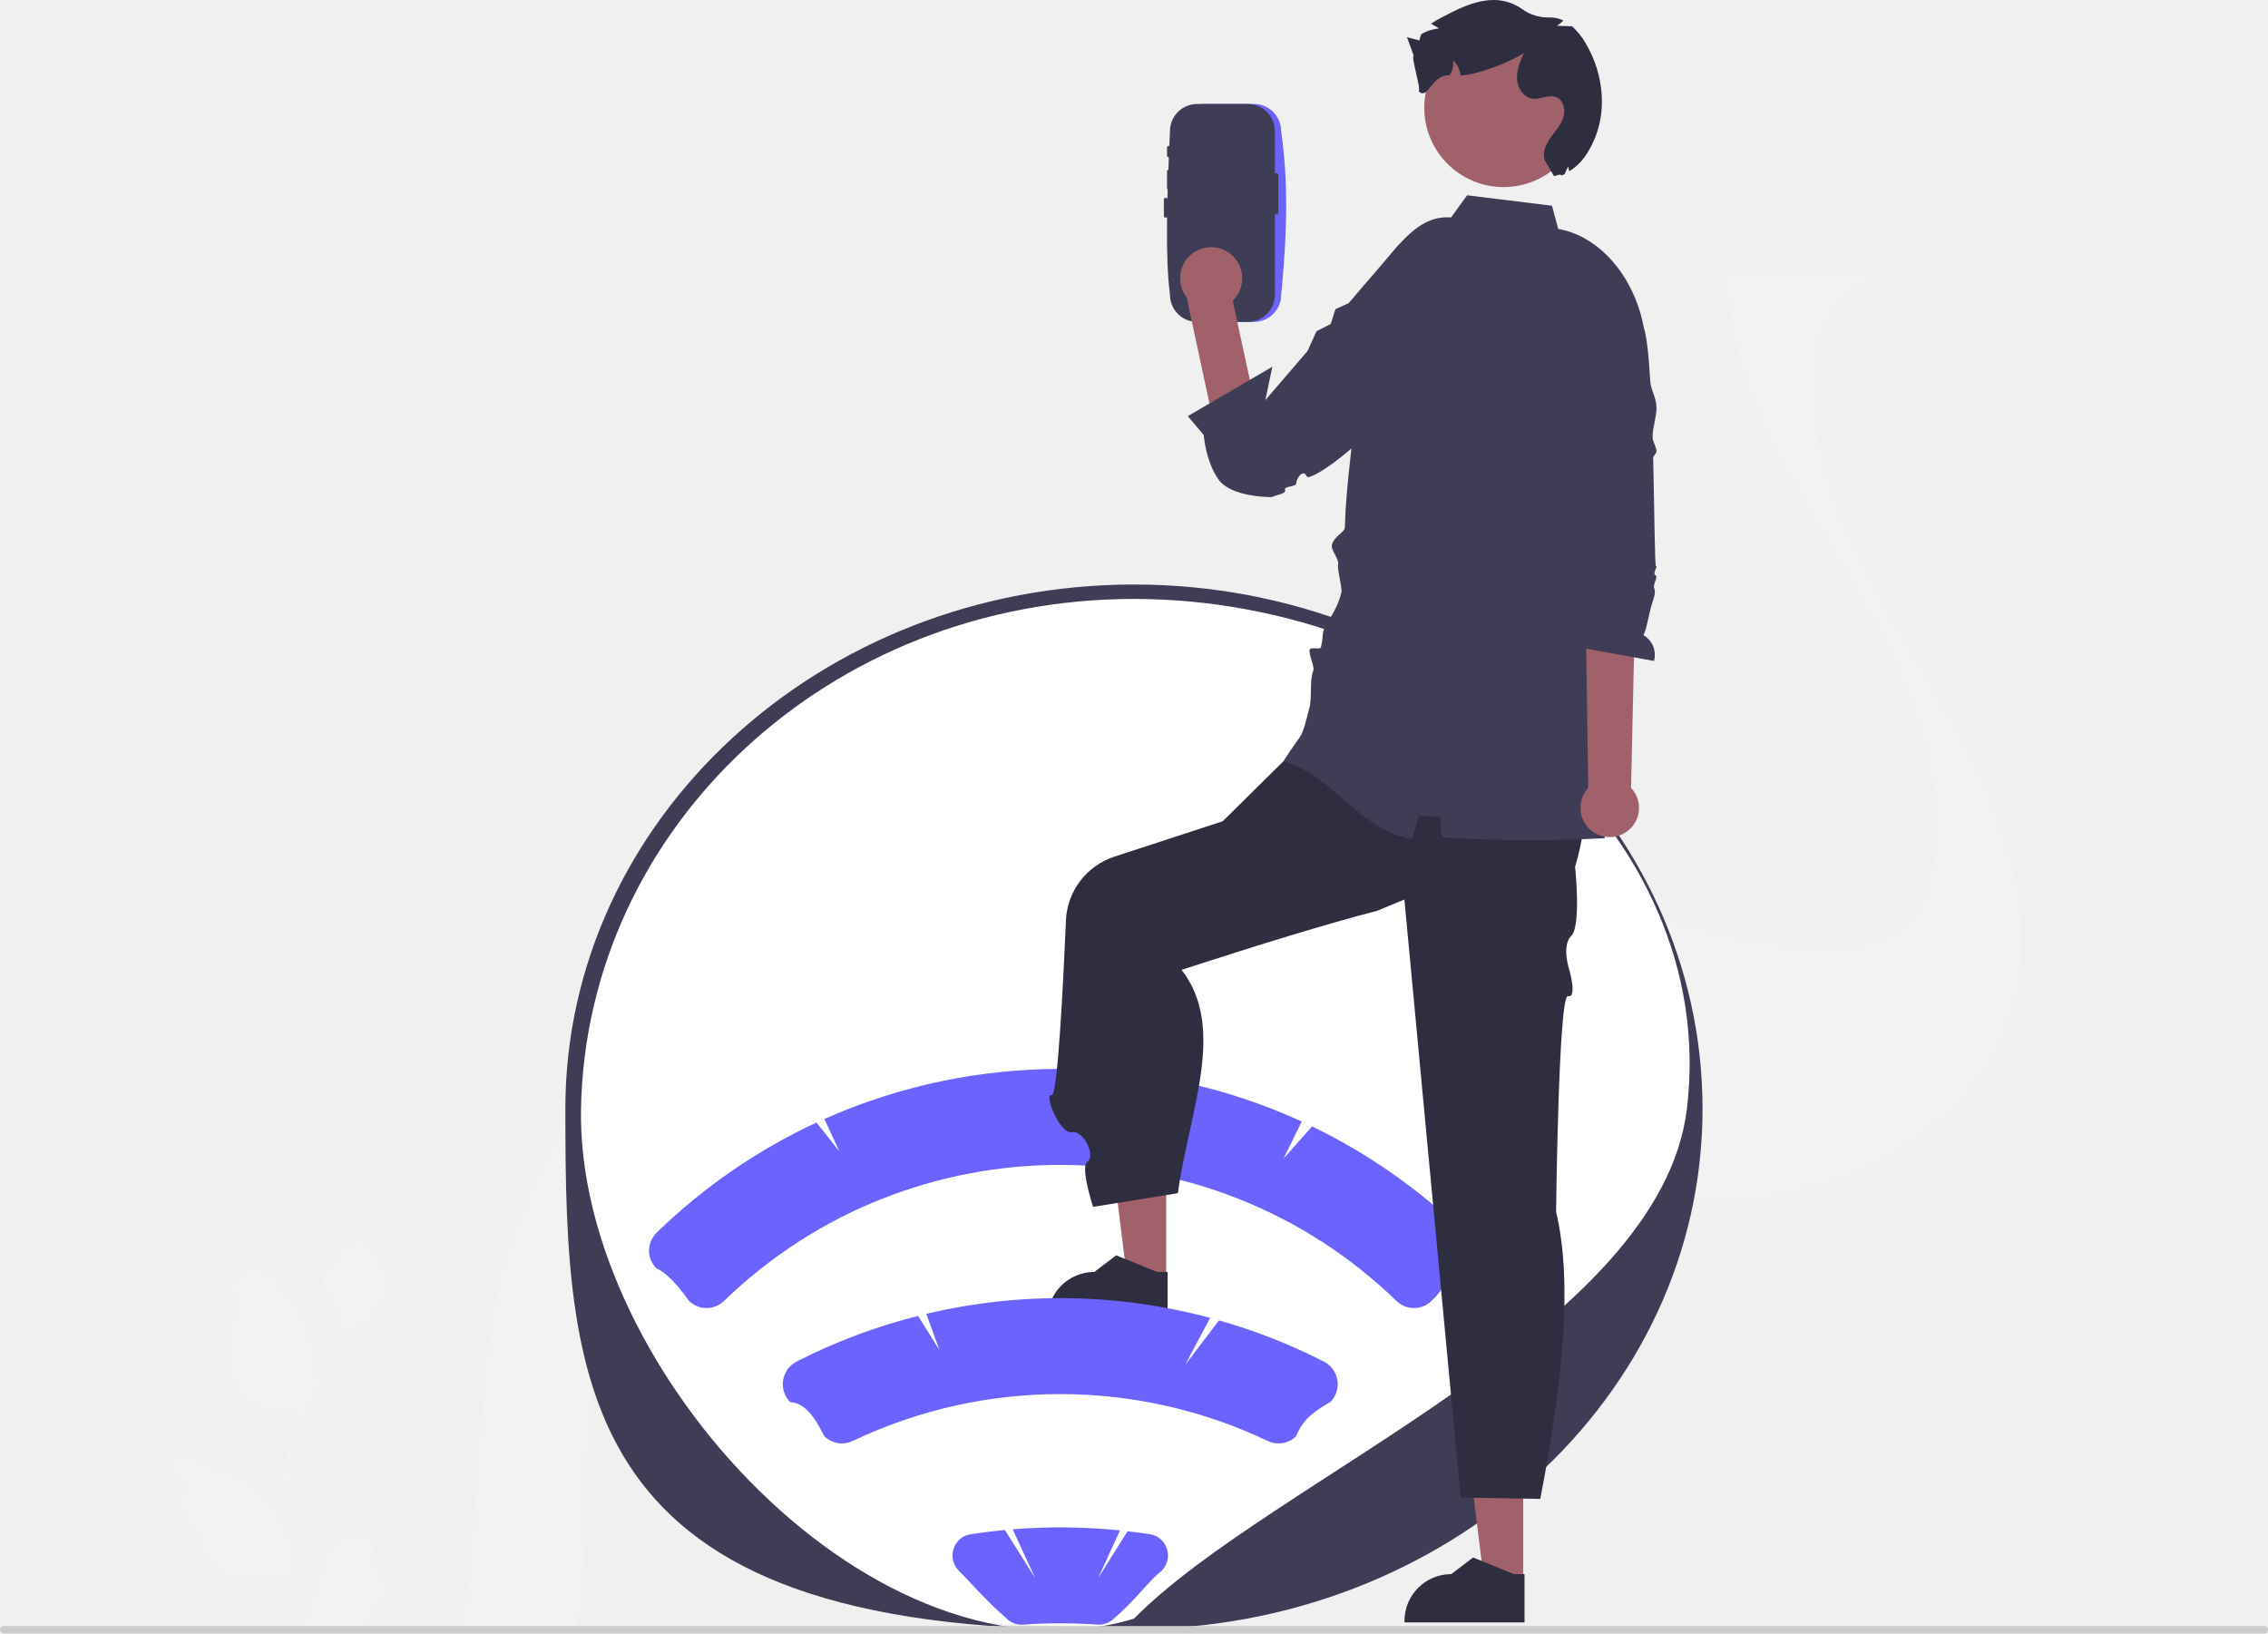
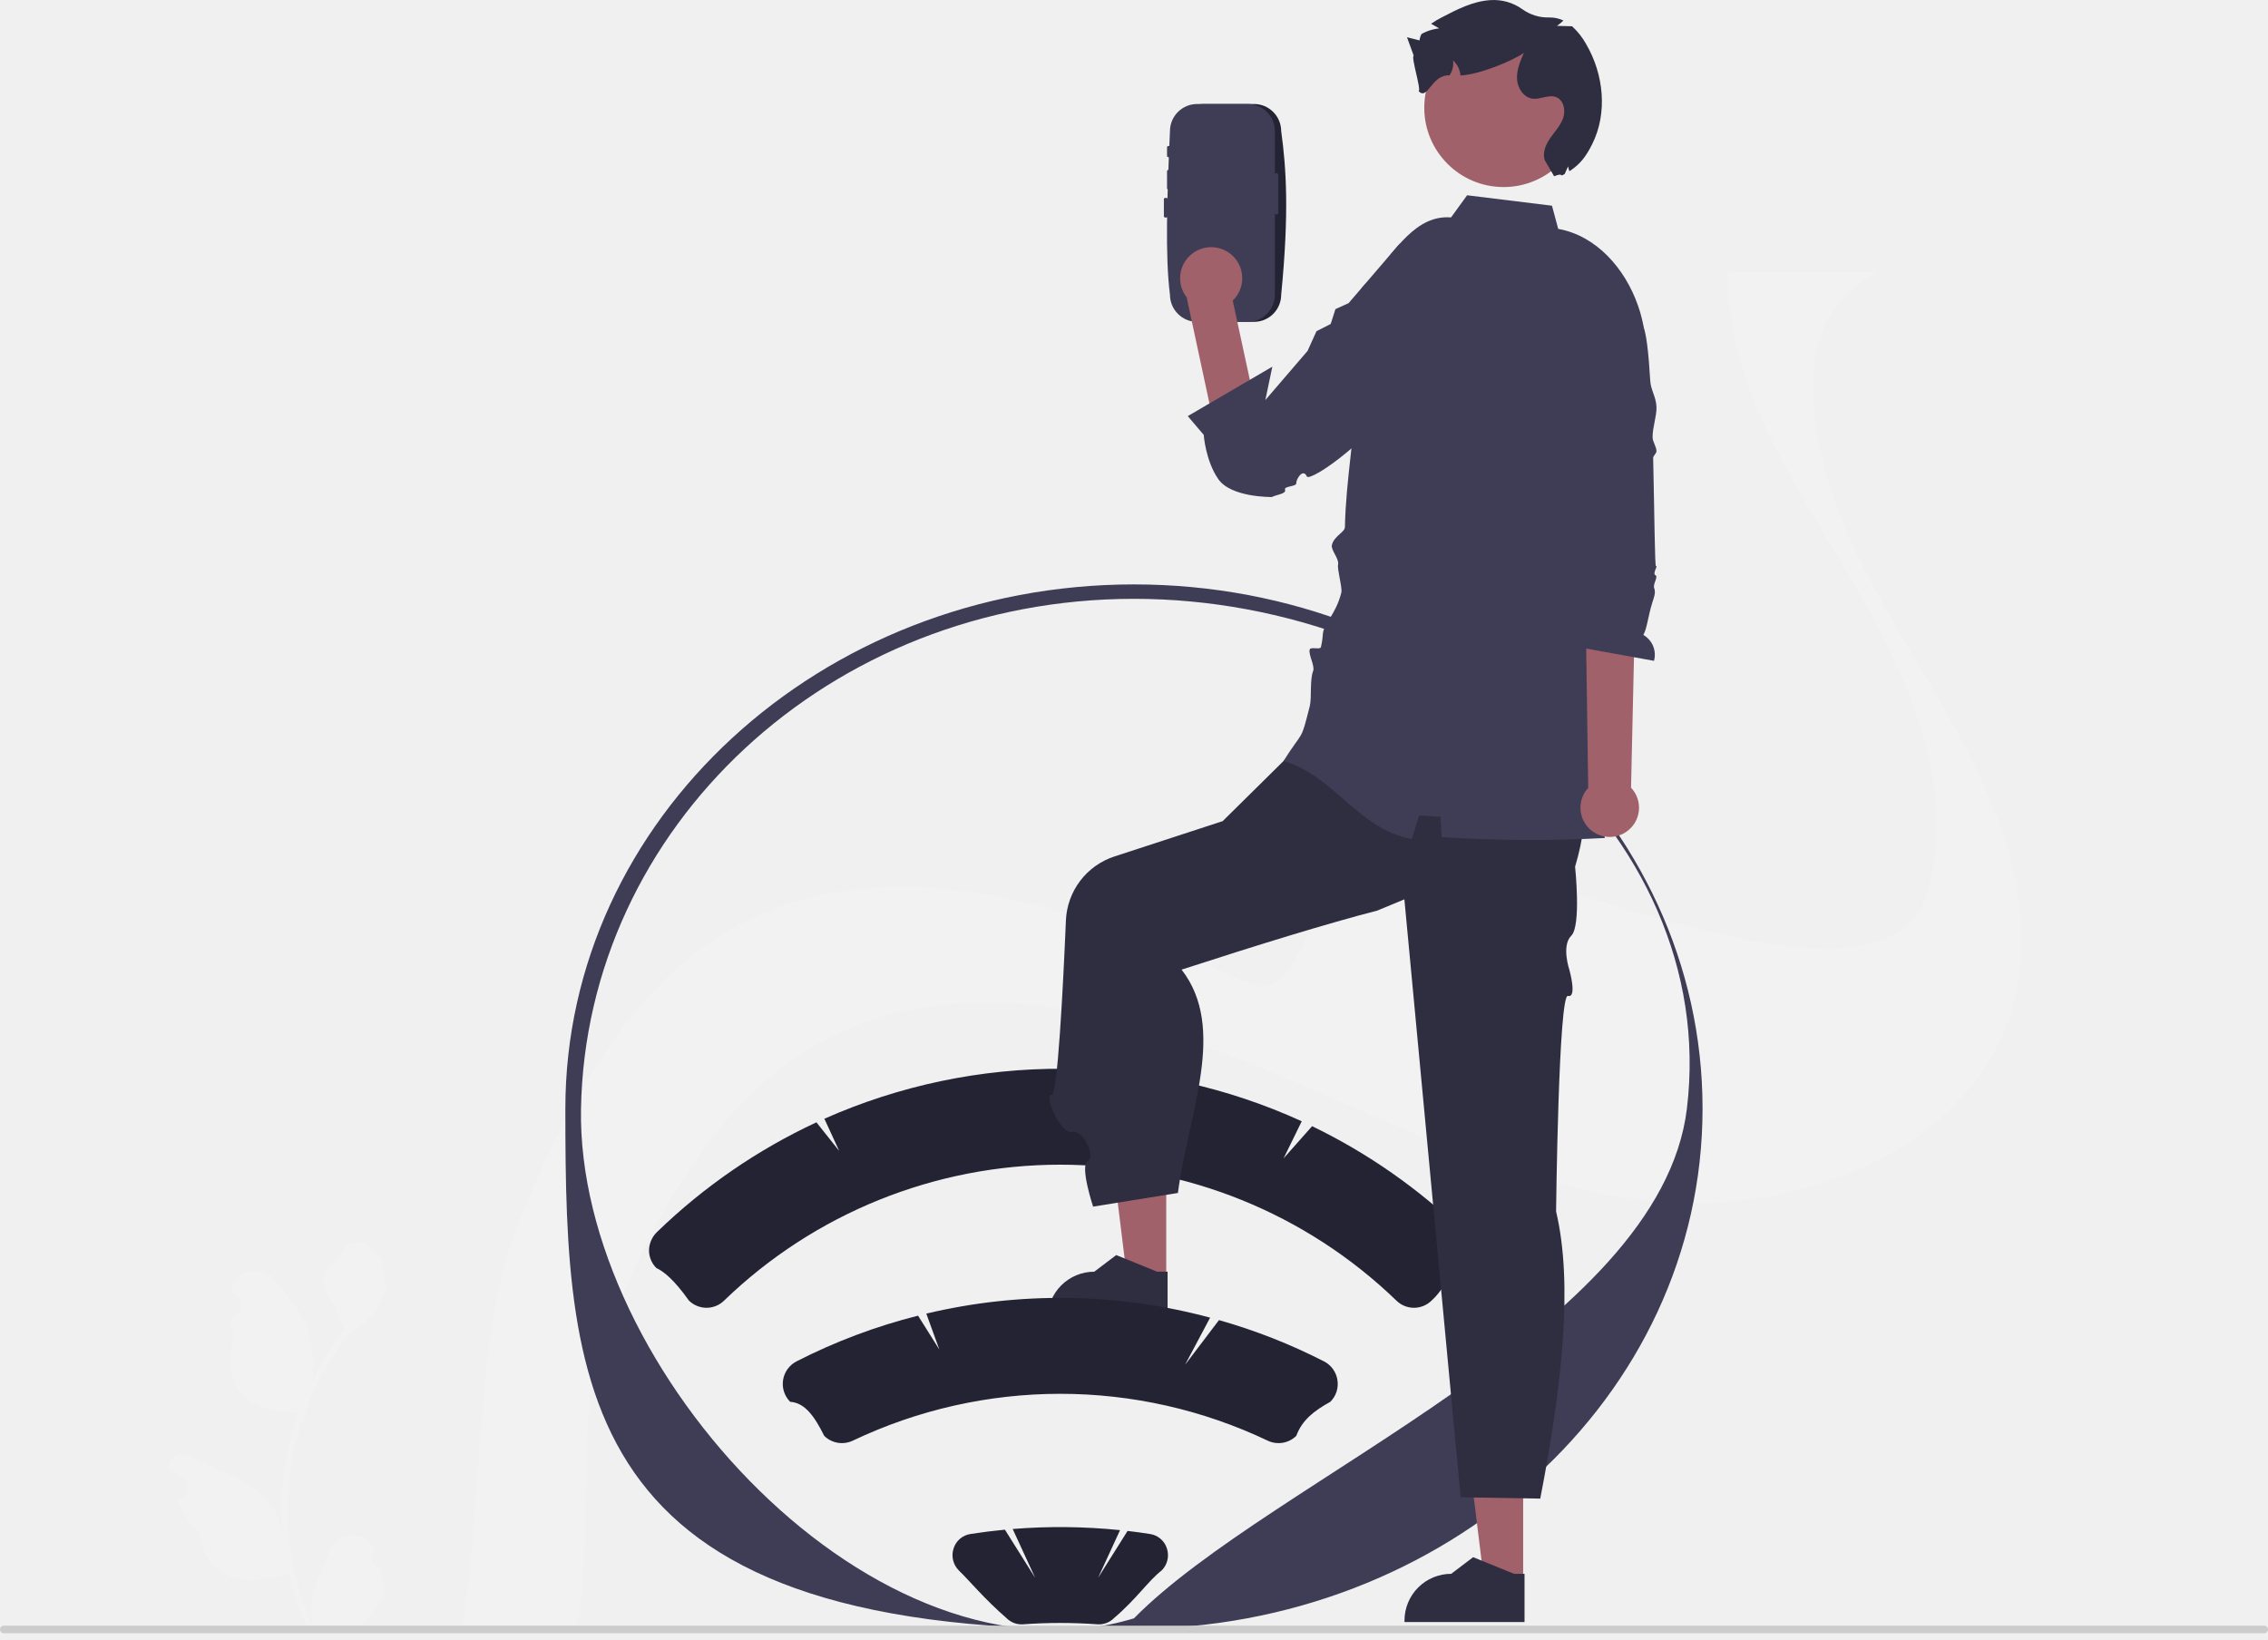
- <svg xmlns="http://www.w3.org/2000/svg" width="717.67" height="516.866" viewBox="0 0 717.67 516.866" role="img" artist="Katerina Limpitsouni" source="https://undraw.co/">
-   <path d="M120.429,496.143a2.807,2.807,0,0,1-2.035-4.866l.192-.765q-.038-.092-.076-.184A7.539,7.539,0,0,0,104.604,490.38c-2.275,5.478-5.17,10.966-5.883,16.758a22.304,22.304,0,0,0,.392,7.671A89.42,89.42,0,0,1,90.978,477.67a86.307,86.307,0,0,1,.535-9.628q.443-3.931,1.231-7.807A90.455,90.455,0,0,1,110.682,421.897a24.073,24.073,0,0,0,10.012-10.387,18.363,18.363,0,0,0,1.67-5.018c-.487.064-1.838-7.359-1.47-7.815-.679-1.031-1.895-1.543-2.637-2.549-3.689-5.002-8.773-4.129-11.426,2.669-5.669,2.861-5.724,7.606-2.245,12.169,2.213,2.903,2.517,6.832,4.459,9.94-.2.256-.408.503-.607.759a91.04,91.04,0,0,0-9.502,15.054,37.846,37.846,0,0,0-2.259-17.579c-2.163-5.217-6.216-9.611-9.786-14.122-4.288-5.418-13.08-3.053-13.836,3.814q-.011.1-.021.199.795.449,1.557.952a3.808,3.808,0,0,1-1.535,6.93l-.078.012a37.89,37.89,0,0,0,.999,5.665C69.395,440.303,79.282,446.753,93.399,447.043c.312.16.615.32.927.471A92.925,92.925,0,0,0,89.324,471.054a88.135,88.135,0,0,0,.064,14.231l-.024-.168a23.289,23.289,0,0,0-7.95-13.448c-6.118-5.026-14.762-6.877-21.363-10.916a4.371,4.371,0,0,0-6.694,4.252q.013.088.027.176a25.576,25.576,0,0,1,2.868,1.382q.795.449,1.557.952a3.808,3.808,0,0,1-1.535,6.93l-.078.012c-.056.008-.104.016-.16.024A37.923,37.923,0,0,0,63.012,485.404c2.863,15.46,15.162,16.927,28.318,12.425h.008a92.897,92.897,0,0,0,6.24,18.218h22.293c.08-.248.152-.503.224-.751a25.328,25.328,0,0,1-6.169-.367c1.654-2.03,3.308-4.075,4.962-6.105a1.381,1.381,0,0,0,.104-.12c.839-1.039,1.686-2.069,2.525-3.108l0-.001a37.101,37.101,0,0,0-1.087-9.451l-.001-0Z" fill="#f2f2f2" />
-   <path d="M146.07,515.547h35.974c6.153-20.716.033-69.675,8.143-89.686,15.559-38.369,35.435-78.853,72.534-97.587,15.84-8,33.111-11.124,50.75-10.954,24.366.231,49.416,6.772,72.351,15.44,9.382,3.538,18.678,7.428,27.937,11.404,34.885,14.99,69.391,31.317,106.906,35.731,47.471,5.58,103.285-15.659,116.25-61.407,9.896-35.025-7.926-71.388-26.616-102.669-18.69-31.281-39.582-64.75-36.169-100.967.012-.122.024-.255.049-.377,1.284-13.008,9.051-22.357,19.901-28.351H546.84c-.624,33.785,18.923,63.607,36.512,93.052,18.69,31.269,36.512,67.644,26.616,102.669-12.966,45.736-120.327-7.876-167.799-13.469-13.406-1.568,7.889,4.012-4.893,0-20.048-6.285-22.27,51.363-41.78,42.902-12.146-5.276-24.304-10.516-36.622-15.172-5.101-1.933-10.311-3.744-15.583-5.422a.035.035,0,0,1-.024-.012c-35.399-11.209-74.112-15.574-106.82.632-.22.109-.453.219-.673.328-37.099,18.722-56.975,59.207-72.534,97.575-12.856,31.719-10.833,92.884-17.169,126.341Z" fill="#f2f2f2" />
-   <path d="M359.313,514.486C183.748,518.205,179.898,441.301,179.898,349.829S259.957,186.8,359.166,186.8s178,71.53,178,163S458.521,514.486,359.313,514.486Z" fill="#fff" />
-   <path d="M358.313,515.486C182.748,519.205,178.898,442.301,178.898,350.829s80.713-165.887,179.921-165.887,179.921,74.417,179.921,165.887S457.521,515.486,358.313,515.486Zm.507-325.98c-96.48,0-173.346,72.382-174.971,161.323-1.511,82.726,93.806,185.957,174.971,161.325,43.526-44.198,166.587-91.802,174.971-161.325,10.661-88.409-78.491-161.323-174.971-161.323Z" fill="#3f3d56" />
-   <path d="M0,515.676a1.186,1.186,0,0,0,1.19,1.19H716.48a1.19,1.19,0,0,0,0-2.38H1.19A1.187,1.187,0,0,0,0,515.676Z" fill="#ccc" />
-   <polygon points="481.974 500.445 469.622 500.445 463.746 452.8 481.977 452.801 481.974 500.445" fill="#a0616a" />
-   <path d="M482.409,513.331l-37.984-.001v-.48A14.785,14.785,0,0,1,459.209,498.065h.001l6.938-5.264,12.945,5.265,3.316 0-.001,15.265Z" fill="#2f2e41" />
-   <path d="M463.206,390.005a183.962,183.962,0,0,0-48.013-33.61l-9.026,10.19,5.749-11.739a183.957,183.957,0,0,0-151.055-.798l4.69,10.187-7.201-9.053a183.828,183.828,0,0,0-50.336,34.606,8.341,8.341,0,0,0-2.625,5.397,7.844,7.844,0,0,0,2.297,6.092c2.27,1.074,5.504,3.54,10.31,10.309a7.94,7.94,0,0,0,11.081.068,153.011,153.011,0,0,1,212.844,0,7.94,7.94,0,0,0,11.081-.068c4.836-4.349,5.966-10.498,10.12-10.12a8.241,8.241,0,0,0,2.492-5.351A7.882,7.882,0,0,0,463.206,390.005Z" fill="#6c63ff" />
-   <polygon points="369.031 404.832 356.679 404.831 350.803 357.187 369.033 357.188 369.031 404.832" fill="#a0616a" />
-   <path d="M369.466,417.718l-37.984-.001v-.48a14.785,14.785,0,0,1,14.785-14.784h.001l6.938-5.264,12.945,5.265,3.316 0-.001,15.265Z" fill="#2f2e41" />
-   <path d="M496.097,229.417l-87.66,9.159L386.898,259.858l-34.262,11.187a22.278,22.278,0,0,0-15.344,20.231c-.892,20.896-2.654,55.589-4.514,55.225-2.66-.52,2.657,12.481,6.382,11.726s7.598,7.722,5.023,9.229,1.715,14.401,1.715,14.401l26.832-4.323c3.359-25.334,15.626-52.037,1.168-70.677,24.485-7.945,46.055-14.59,61.915-18.685L444.391,284.614h0l17.81,189.232,25.186.414c6.95-35.751,10.441-67.927,5.009-90.881,0,0,.78-68.956,3.759-68.202s.454-8.229.454-8.229-2.609-7.651.597-10.825,1.204-21.841,1.204-21.841c5.296-17.666,3.702-32.253-2.311-44.864Z" fill="#2f2e41" />
-   <path d="M506.461,190.804q1.302-5.84,2.604-11.682h0q3.658-16.356,7.304-32.698c3.191-14.274,6.396-29.046,3.651-43.41a43.135,43.135,0,0,0-1.724-6.358c-4.111-11.759-13.189-22.062-25.229-24.232l-1.967-7.329L464.238,61.788l-5.084,7.012c-10.943-.875-17.439,10.021-24.988,19.001l-3,3c-2.187,2.734-2.635,13.007-4,16-6.07,13.31,2.295.375,2,15-.305,15.155-3.285,29.861-3.591,45.016-.033,1.626-3.532,2.866-4.134,5.717-.325,1.539,2.386,4.393,1.975,6.113-.351,1.468,1.401,7.369,1.025,8.887-1.744,7.04-5.693,9.812-5.866,13.283a22.347,22.347,0,0,1-.595,3.962c-.216.923-3.244-.183-3.539.754-.496,1.574,1.684,5.2,1.087,6.776-1.156,3.05-.379,8.437-1.087,11.224-2.973,11.701-1.831,7.058-8.276,17.268,16.494,4.986,23.618,21.686,40.585,24.691q1.147-3.708,2.287-7.435c2.249.145,4.512.279,6.774.403h0c.127,2.157.255,4.315.383,6.46a438.512,438.512,0,0,0,51.657.281,41.031,41.031,0,0,1-1.379-5.286c-.944-4.979,1.086-10.38,1.303-15.309.153-3.651-1.583-6.754-1.532-10.687.013-.728,4.099-1.34,4.086-2.081-.064-6.537-3.779-15.283-2.554-21.705,1.276-6.601-2.771-12.767-1.315-19.328v-.002l0,0Z" fill="#3f3d56" />
-   <path d="M380.805,32.905a8.601,8.601,0,0,0-8.591,8.591V93.26a8.601,8.601,0,0,0,8.591,8.591h16.014a8.601,8.601,0,0,0,8.591-8.591c2.552-26.01,1.614-40.047,0-51.764a8.601,8.601,0,0,0-8.591-8.591H380.805Z" fill="#6c63ff" />
-   <path d="M378.805,32.905a8.601,8.601,0,0,0-8.591,8.591c-.92,20.348-1.56,39.753,0,51.764a8.601,8.601,0,0,0,8.591,8.591h16.014a8.601,8.601,0,0,0,8.591-8.591V41.496a8.601,8.601,0,0,0-8.591-8.591Z" fill="#3f3d56" />
-   <path d="M420.032,108.242s15.147-.614,7.437,5.926c-5.017,4.256-16.314,33.883-28.051,37.468a10.432,10.432,0,0,1-13.243-7.796L375.536,94.25l13.897-2.114,8.47,39.248L420.032,108.242Z" fill="#a0616a" />
-   <circle cx="383.254" cy="88.043" r="9.829" fill="#a0616a" />
-   <path d="M440.578,81.144h0c9.004,6.762,11.656,28.936,5.998,38.672-10.816,18.611-32.139,32.939-33.049,30.949-1.245-2.725-3.415.934-3.342,2.132s-4.034.841-3.556,2.108-2.763,1.543-4.171,2.278c0,0-12.885.218-16.951-5.662s-4.61-14.006-4.61-14.006l-5.047-5.938,26.757-15.641L400.402,126.594l13.348-15.542,2.825-6.236,4.507-2.301,1.493-4.699,4.155-1.879,16.435-19.137-2.588,4.344Z" fill="#3f3d56" />
-   <path d="M514.511,263.303a9.203,9.203,0,0,0,1.605-14.02l1.891-84.085-16.614,2.585,1.172,81.557a9.253,9.253,0,0,0,11.947,13.963Z" fill="#a0616a" />
-   <path d="M515.235,93.525s-1.102.833,4.55,9.445c1.121,1.708,1.88,8.594,2.412,17.58.173,2.928,1.84,4.984,1.969,8.251.11,2.773-1.312,6.723-1.228,9.598.045,1.534,1.189,2.868,1.228,4.402.016.64-1.07,1.483-1.054,2.12q.025,1.031.048,2.056c.388,17.079.472,32.504.857,32.244.822-.556-1.22,2.316-.199,2.795s-.872,2.858-.384,4.091c.595,1.502-.144,3.159-.612,4.667-1.349,4.354-1.639,8.093-2.812,10.161a7.23,7.23,0,0,1,3.37,8.198l-23.417-4.234c-2.855-4.574-2.442-9.374-.497-10.21l-.579-14.883-6.669-76.999L511.764,94.08l3.471-.555Z" fill="#3f3d56" />
-   <path d="M369.898,46.181c-.336,0-.61.16-.61.357v2.857c0,.197.273.357.61.357s.61-.16.61-.357V46.538C370.508,46.342,370.234,46.181,369.898,46.181Z" fill="#3f3d56" />
-   <path d="M369.898,53.752c-.336,0-.61.16-.61.357v5.535c0,.197.273.357.61.357s.61-.16.61-.357V54.109C370.508,53.912,370.234,53.752,369.898,53.752Z" fill="#3f3d56" />
-   <path d="M403.898,54.752a.691.691,0,0,0-.61.749V67.109a.623.623,0,1,0,1.219,0V55.501A.691.691,0,0,0,403.898,54.752Z" fill="#3f3d56" />
-   <path d="M368.898,62.609c-.336,0-.61.16-.61.357v5.535c0,.197.273.357.61.357s.61-.16.61-.357V62.966C369.508,62.769,369.234,62.609,368.898,62.609Z" fill="#3f3d56" />
-   <circle cx="475.789" cy="34.087" r="25.104" fill="#a0616a" />
-   <path d="M503.819,45.622c-1.96,3.922-3.826,6.375-7.214,8.568a11.974,11.974,0,0,1-.416-1.529c-.361.806-.713,1.611-1.082,2.419-2.144,1.197.17-.65-3.339.689l-2.952-5.066c-.808-2.405.337-5.023,1.794-7.104,1.458-2.072,3.274-3.972,4.064-6.382.791-2.409.089-5.601-2.281-6.498-2.334-.896-4.912.803-7.394.508-2.864-.338-4.812-3.334-4.967-6.216-.155-2.882,1.021-5.65,2.171-8.288-3.468,2.485-14.21,6.937-20.058,7.15a7.24,7.24,0,0,0-2.359-4.748A6.59,6.59,0,0,1,458.656,23.847c-5.725-.294-6.801,8.022-9.758,5.011.923-.464-2.478-10.799-1.555-11.263q-1.065-2.919-2.127-5.82c1.315.332,2.641.67,3.965 1a5.665,5.665,0,0,1,.634-2.02,13.707,13.707,0,0,1,2.992-1.263c.336-.09.681-.181,1.03-.256a13.77,13.77,0,0,1,1.563-.255c-.761-.441-1.529-.872-2.292-1.322-.091-.052-.174-.105-.265-.157a29.293,29.293,0,0,1,3.352-1.989c4.892-2.559,9.969-5.167,15.483-5.486a15.507,15.507,0,0,1,10.048,2.892,13.902,13.902,0,0,0,8.645,2.6,9.902,9.902,0,0,1,4.346.968A13.926,13.926,0,0,1,492.686,8.175c1.591.041,3.174.085,4.767.134a21.975,21.975,0,0,1,4.453,5.642c5.58,9.534,6.855,21.794,1.913,31.671Z" fill="#2f2e41" />
-   <path d="M423.202,436.726a7.96,7.96,0,0,0-4.271-5.905,181.168,181.168,0,0,0-33.207-13.049L374.989,431.923l7.934-14.932a183.007,183.007,0,0,0-89.807-1.274l4.128,11.382-6.744-10.731a181.605,181.605,0,0,0-38.437,14.452,8.025,8.025,0,0,0-2.021,12.813c4.641.285,7.706,4.597,10.765,10.765a7.985,7.985,0,0,0,9.074,1.511,152.77,152.77,0,0,1,131.234,0,7.981,7.981,0,0,0,9.072-1.511c1.839-4.987,5.629-7.935,10.766-10.765A7.935,7.935,0,0,0,423.202,436.726Z" fill="#6c63ff" />
-   <path d="M363.894,485.461q-3.526-.554-7.095-.967L347.473,499.333l6.949-15.092a186.328,186.328,0,0,0-33.977-.357l7.113,15.45-9.575-15.236q-5.482.52-10.883,1.364a6.624,6.624,0,0,0-5.354,4.58,6.812,6.812,0,0,0,1.661,6.958c3.851,3.772,8.097,9.011,15.074,15.074a6.698,6.698,0,0,0,5.255,1.976c3.867-.286,7.824-.432,11.761-.432h0c3.937,0,7.894.146,11.761.432a6.718,6.718,0,0,0,5.255-1.976c7.206-6.151,10.847-11.79,15.074-15.074a6.811,6.811,0,0,0,1.661-6.958A6.622,6.622,0,0,0,363.894,485.461Z" fill="#6c63ff" />
+ <svg xmlns="http://www.w3.org/2000/svg" width="148" height="107" viewBox="0 0 148 107" fill="none">
+   <path d="M24.835 102.317C24.717 102.323 24.599 102.292 24.499 102.228C24.399 102.165 24.32 102.072 24.275 101.962C24.229 101.853 24.218 101.732 24.243 101.616C24.268 101.5 24.329 101.395 24.416 101.314L24.455 101.156C24.45 101.144 24.445 101.131 24.44 101.118C24.32 100.836 24.12 100.596 23.864 100.427C23.608 100.258 23.309 100.169 23.002 100.17C22.696 100.171 22.396 100.263 22.142 100.433C21.887 100.604 21.689 100.846 21.572 101.129C21.103 102.259 20.506 103.39 20.358 104.585C20.294 105.113 20.321 105.648 20.439 106.167C19.337 103.763 18.765 101.152 18.762 98.508C18.762 97.844 18.798 97.181 18.872 96.522C18.933 95.982 19.018 95.445 19.126 94.912C19.716 92.022 20.984 89.312 22.825 87.006C23.716 86.52 24.437 85.772 24.89 84.864C25.054 84.538 25.17 84.189 25.234 83.829C25.134 83.843 24.855 82.312 24.931 82.218C24.791 82.005 24.54 81.9 24.387 81.692C23.626 80.661 22.578 80.841 22.031 82.243C20.862 82.833 20.851 83.811 21.568 84.752C22.024 85.351 22.087 86.161 22.487 86.802C22.446 86.855 22.403 86.906 22.362 86.959C21.609 87.927 20.953 88.967 20.403 90.063C20.536 88.835 20.377 87.592 19.937 86.438C19.491 85.362 18.655 84.456 17.919 83.526C17.034 82.408 15.221 82.896 15.065 84.312C15.064 84.326 15.062 84.34 15.061 84.353C15.17 84.415 15.277 84.481 15.382 84.55C15.514 84.638 15.616 84.763 15.674 84.91C15.733 85.057 15.747 85.218 15.712 85.373C15.678 85.527 15.598 85.668 15.483 85.776C15.367 85.884 15.222 85.955 15.065 85.979L15.049 85.981C15.088 86.376 15.157 86.766 15.255 87.15C14.311 90.802 16.35 92.132 19.261 92.192C19.325 92.225 19.388 92.258 19.452 92.289C18.899 93.856 18.553 95.487 18.421 97.144C18.346 98.121 18.35 99.102 18.434 100.078L18.429 100.044C18.218 98.958 17.639 97.978 16.789 97.27C15.528 96.234 13.745 95.852 12.384 95.019C12.239 94.926 12.071 94.877 11.899 94.876C11.727 94.876 11.559 94.925 11.414 95.017C11.268 95.109 11.153 95.241 11.08 95.396C11.007 95.552 10.981 95.726 11.003 95.896C11.005 95.908 11.007 95.92 11.009 95.932C11.212 96.015 11.409 96.11 11.601 96.217C11.71 96.279 11.817 96.345 11.922 96.414C12.053 96.502 12.155 96.627 12.214 96.774C12.273 96.921 12.286 97.082 12.252 97.237C12.218 97.391 12.138 97.532 12.022 97.64C11.907 97.748 11.761 97.819 11.605 97.843L11.589 97.845C11.577 97.847 11.568 97.849 11.556 97.85C11.903 98.678 12.389 99.44 12.995 100.103C13.585 103.291 16.121 103.594 18.834 102.665H18.836C19.134 103.959 19.565 105.218 20.123 106.422H24.72C24.737 106.371 24.751 106.318 24.766 106.267C24.341 106.294 23.913 106.268 23.494 106.191C23.835 105.773 24.176 105.351 24.517 104.932C24.525 104.925 24.532 104.916 24.539 104.908C24.712 104.694 24.887 104.481 25.059 104.267L25.06 104.267C25.069 103.61 24.993 102.955 24.835 102.317Z" fill="#F2F2F2" />
+   <path d="M30.123 106.319H37.542C38.81 102.047 37.548 91.951 39.221 87.824C42.429 79.911 46.528 71.562 54.179 67.699C57.446 66.049 61.007 65.405 64.645 65.44C69.669 65.488 74.835 66.837 79.565 68.624C81.5 69.354 83.417 70.156 85.326 70.976C92.52 74.067 99.636 77.434 107.373 78.344C117.162 79.495 128.673 75.115 131.346 65.681C133.387 58.458 129.712 50.959 125.857 44.508C122.003 38.057 117.695 31.155 118.399 23.686C118.401 23.661 118.404 23.634 118.409 23.609C118.673 20.926 120.275 18.998 122.513 17.762H112.771C112.642 24.729 116.673 30.879 120.3 36.952C124.155 43.4 127.83 50.901 125.789 58.124C123.115 67.556 100.975 56.5 91.185 55.347C88.421 55.023 92.812 56.174 90.176 55.347C86.042 54.051 85.584 65.939 81.56 64.194C79.056 63.106 76.548 62.025 74.008 61.065C72.956 60.666 71.882 60.293 70.794 59.947C70.793 59.947 70.793 59.947 70.792 59.946C70.791 59.946 70.79 59.945 70.79 59.944C63.489 57.633 55.506 56.733 48.761 60.075C48.715 60.097 48.667 60.12 48.622 60.142C40.971 64.004 36.872 72.352 33.664 80.265C31.013 86.806 31.43 99.42 30.123 106.319Z" fill="#F2F2F2" />
+   <path d="M73.892 106.307C37.687 107.073 36.893 91.214 36.893 72.35C36.893 53.487 53.538 38.141 73.997 38.141C94.456 38.141 111.101 53.487 111.101 72.35C111.101 91.214 94.351 106.307 73.892 106.307ZM73.997 39.082C54.1 39.082 38.249 54.009 37.914 72.351C37.602 89.411 57.259 110.699 73.997 105.619C82.973 96.505 108.351 86.688 110.08 72.351C112.278 54.119 93.893 39.082 73.997 39.082Z" fill="#3F3D56" />
+   <path d="M1.08637e-06 106.346C-9.50278e-05 106.378 0.006 106.41 0.018 106.44C0.031 106.469 0.049 106.496 0.072 106.519C0.094 106.542 0.122 106.56 0.151 106.572C0.181 106.585 0.213 106.591 0.245 106.591H147.755C147.82 106.591 147.882 106.565 147.928 106.519C147.974 106.473 148 106.411 148 106.346C148 106.28 147.974 106.218 147.928 106.172C147.882 106.126 147.82 106.1 147.755 106.1H0.245C0.213 106.1 0.181 106.106 0.151 106.119C0.122 106.131 0.094 106.149 0.072 106.172C0.049 106.195 0.031 106.222 0.018 106.251C0.006 106.281 -9.42067e-05 106.313 1.08637e-06 106.346Z" fill="#CCCCCC" />
+   <path d="M99.394 103.205H96.847L95.635 93.379L99.395 93.379L99.394 103.205Z" fill="#A0616A" />
+   <path d="M99.484 105.862L91.651 105.862V105.763C91.651 104.954 91.972 104.179 92.544 103.607C93.115 103.035 93.891 102.714 94.7 102.714L96.13 101.628L98.8 102.714L99.484 102.714L99.484 105.862Z" fill="#2F2E41" />
+   <path d="M95.524 80.43C92.615 77.605 89.272 75.265 85.622 73.499L83.761 75.6L84.946 73.179C80.061 70.948 74.758 69.78 69.388 69.752C64.018 69.723 58.703 70.835 53.795 73.014L54.762 75.115L53.277 73.248C49.443 75.031 45.935 77.444 42.897 80.385C42.585 80.676 42.392 81.072 42.356 81.498C42.34 81.729 42.374 81.961 42.456 82.177C42.538 82.394 42.665 82.591 42.829 82.754C43.297 82.976 43.964 83.484 44.955 84.88C45.259 85.18 45.668 85.349 46.095 85.352C46.522 85.354 46.933 85.19 47.24 84.894C53.126 79.197 60.996 76.012 69.187 76.012C77.378 76.012 85.248 79.197 91.134 84.894C91.441 85.19 91.852 85.354 92.279 85.352C92.706 85.349 93.115 85.18 93.419 84.88C94.416 83.983 94.649 82.715 95.506 82.793C95.808 82.501 95.991 82.108 96.02 81.689C96.032 81.456 95.995 81.223 95.909 81.005C95.823 80.788 95.692 80.592 95.524 80.43Z" fill="#232334" />
+   <path d="M76.103 83.487L73.555 83.487L72.344 73.662L76.103 73.662L76.103 83.487Z" fill="#A0616A" />
+   <path d="M76.192 86.144L68.359 86.144V86.045C68.359 85.236 68.68 84.461 69.252 83.889C69.824 83.317 70.599 82.996 71.408 82.996L72.839 81.911L75.509 82.996L76.192 82.996L76.192 86.144Z" fill="#2F2E41" />
+   <path d="M102.307 47.312L84.229 49.201L79.787 53.59L72.722 55.897C71.832 56.188 71.052 56.743 70.487 57.488C69.921 58.234 69.597 59.134 69.557 60.069C69.374 64.379 69.01 71.533 68.626 71.458C68.078 71.351 69.174 74.032 69.943 73.876C70.711 73.721 71.51 75.469 70.979 75.779C70.448 76.09 71.332 78.749 71.332 78.749L76.865 77.858C77.558 72.633 80.088 67.126 77.106 63.282C82.156 61.644 86.604 60.274 89.875 59.429L91.644 58.695L95.316 97.719L100.51 97.805C101.944 90.432 102.664 83.796 101.543 79.063C101.543 79.063 101.704 64.843 102.318 64.998C102.933 65.153 102.412 63.301 102.412 63.301C102.412 63.301 101.874 61.723 102.535 61.069C103.196 60.414 102.783 56.565 102.783 56.565C103.875 52.921 103.547 49.913 102.307 47.312Z" fill="#2F2E41" />
+   <path d="M104.444 39.35C104.623 38.547 104.802 37.744 104.981 36.941C105.484 34.692 105.986 32.444 106.487 30.198C107.145 27.254 107.806 24.208 107.24 21.245C107.155 20.8 107.036 20.362 106.885 19.934C106.037 17.509 104.165 15.384 101.682 14.937L101.276 13.425L95.737 12.744L94.688 14.19C92.431 14.009 91.092 16.256 89.535 18.108L88.916 18.727C88.465 19.291 88.373 21.409 88.091 22.026C86.84 24.771 88.565 22.104 88.504 25.12C88.441 28.245 87.826 31.278 87.763 34.403C87.757 34.738 87.035 34.994 86.911 35.582C86.844 35.899 87.403 36.488 87.318 36.842C87.246 37.145 87.607 38.362 87.529 38.675C87.17 40.127 86.356 40.699 86.32 41.414C86.303 41.69 86.262 41.963 86.197 42.232C86.153 42.422 85.528 42.194 85.467 42.387C85.365 42.712 85.815 43.459 85.691 43.785C85.453 44.413 85.613 45.524 85.467 46.099C84.854 48.512 85.09 47.555 83.761 49.66C87.162 50.688 88.631 54.132 92.13 54.752C92.288 54.242 92.445 53.731 92.602 53.219C93.066 53.249 93.532 53.276 93.999 53.302C94.025 53.747 94.052 54.192 94.078 54.634C97.625 54.863 101.182 54.882 104.731 54.692C104.612 54.336 104.517 53.971 104.446 53.602C104.252 52.575 104.67 51.462 104.715 50.445C104.747 49.692 104.389 49.052 104.399 48.241C104.402 48.091 105.244 47.965 105.242 47.812C105.228 46.464 104.462 44.66 104.715 43.336C104.978 41.975 104.144 40.703 104.444 39.35L104.444 39.35Z" fill="#3F3D56" />
+   <path d="M78.531 6.787C78.061 6.788 77.611 6.975 77.279 7.307C76.947 7.639 76.76 8.089 76.759 8.559V19.234C76.76 19.703 76.947 20.154 77.279 20.486C77.611 20.818 78.061 21.005 78.531 21.005H81.833C82.303 21.005 82.753 20.818 83.085 20.486C83.418 20.154 83.604 19.703 83.605 19.234C84.131 13.87 83.938 10.975 83.605 8.559C83.604 8.089 83.418 7.639 83.085 7.307C82.753 6.975 82.303 6.788 81.833 6.787L78.531 6.787Z" fill="#232334" />
+   <path d="M78.118 6.787C77.649 6.788 77.198 6.975 76.866 7.307C76.534 7.639 76.347 8.089 76.347 8.559C76.157 12.755 76.025 16.757 76.347 19.234C76.347 19.703 76.534 20.154 76.866 20.486C77.198 20.818 77.649 21.005 78.118 21.005H81.421C81.891 21.005 82.341 20.818 82.673 20.486C83.005 20.154 83.192 19.703 83.192 19.234V8.559C83.192 8.089 83.005 7.639 82.673 7.307C82.341 6.975 81.891 6.788 81.421 6.787L78.118 6.787Z" fill="#3F3D56" />
+   <path d="M86.62 22.323C86.62 22.323 89.744 22.197 88.154 23.545C87.119 24.423 84.79 30.533 82.369 31.272C82.084 31.359 81.784 31.386 81.489 31.351C81.193 31.315 80.907 31.219 80.651 31.068C80.394 30.917 80.171 30.714 79.997 30.473C79.823 30.231 79.701 29.956 79.638 29.664L77.444 19.438L80.31 19.002L82.057 27.096L86.62 22.323Z" fill="#A0616A" />
+   <path d="M79.036 20.185C80.155 20.185 81.063 19.277 81.063 18.158C81.063 17.038 80.155 16.131 79.036 16.131C77.916 16.131 77.009 17.038 77.009 18.158C77.009 19.277 77.916 20.185 79.036 20.185Z" fill="#A0616A" />
+   <path d="M90.857 16.735C92.714 18.13 93.261 22.703 92.094 24.71C89.864 28.548 85.466 31.503 85.279 31.093C85.022 30.531 84.574 31.285 84.59 31.532C84.605 31.779 83.758 31.706 83.856 31.967C83.955 32.229 83.286 32.285 82.996 32.437C82.996 32.437 80.339 32.482 79.501 31.269C78.662 30.057 78.55 28.381 78.55 28.381L77.509 27.157L83.027 23.931L82.572 26.108L85.325 22.903L85.907 21.617L86.837 21.142L87.145 20.174L88.002 19.786L91.391 15.839L90.857 16.735Z" fill="#3F3D56" />
+   <path d="M106.104 54.301C106.335 54.148 106.531 53.946 106.676 53.71C106.821 53.473 106.913 53.208 106.944 52.932C106.976 52.657 106.947 52.377 106.859 52.114C106.771 51.851 106.626 51.611 106.435 51.409L106.825 34.069L103.399 34.602L103.64 51.421C103.323 51.764 103.144 52.212 103.135 52.679C103.126 53.146 103.289 53.6 103.593 53.955C103.897 54.31 104.32 54.541 104.783 54.605C105.246 54.669 105.716 54.56 106.104 54.301Z" fill="#A0616A" />
+   <path d="M106.253 19.288C106.253 19.288 106.026 19.46 107.191 21.236C107.423 21.588 107.579 23.008 107.689 24.861C107.725 25.465 108.068 25.889 108.095 26.563C108.118 27.135 107.824 27.949 107.842 28.542C107.851 28.858 108.087 29.134 108.095 29.45C108.098 29.582 107.874 29.756 107.878 29.887C107.881 30.029 107.884 30.17 107.887 30.311C107.968 33.833 107.985 37.014 108.064 36.961C108.234 36.846 107.813 37.438 108.023 37.537C108.234 37.636 107.843 38.127 107.944 38.381C108.067 38.691 107.914 39.032 107.818 39.343C107.54 40.241 107.48 41.012 107.238 41.439C107.525 41.603 107.749 41.859 107.875 42.165C108.001 42.471 108.021 42.81 107.933 43.129L103.104 42.256C102.515 41.313 102.6 40.323 103.002 40.151L102.882 37.081L101.507 21.203L105.538 19.403L106.253 19.288Z" fill="#3F3D56" />
+   <path d="M76.281 9.525C76.212 9.525 76.156 9.558 76.156 9.599V10.188C76.156 10.229 76.212 10.262 76.281 10.262C76.351 10.262 76.407 10.229 76.407 10.188V9.599C76.407 9.558 76.351 9.525 76.281 9.525Z" fill="#3F3D56" />
+   <path d="M76.281 11.086C76.212 11.086 76.156 11.119 76.156 11.16V12.302C76.156 12.342 76.212 12.375 76.281 12.375C76.351 12.375 76.407 12.342 76.407 12.302V11.16C76.407 11.119 76.351 11.086 76.281 11.086Z" fill="#3F3D56" />
+   <path d="M83.293 11.293C83.256 11.297 83.222 11.315 83.199 11.344C83.175 11.373 83.164 11.41 83.167 11.447V13.841C83.163 13.86 83.164 13.879 83.168 13.897C83.173 13.916 83.181 13.933 83.193 13.948C83.206 13.963 83.221 13.975 83.238 13.983C83.255 13.991 83.274 13.995 83.293 13.995C83.312 13.995 83.331 13.991 83.348 13.983C83.365 13.975 83.38 13.963 83.393 13.948C83.405 13.933 83.413 13.916 83.418 13.897C83.422 13.879 83.423 13.86 83.419 13.841V11.447C83.422 11.41 83.411 11.373 83.387 11.344C83.364 11.315 83.33 11.297 83.293 11.293Z" fill="#3F3D56" />
+   <path d="M76.075 12.913C76.006 12.913 75.95 12.946 75.95 12.986V14.128C75.95 14.168 76.006 14.201 76.075 14.201C76.145 14.201 76.201 14.168 76.201 14.128V12.986C76.201 12.946 76.145 12.913 76.075 12.913Z" fill="#3F3D56" />
+   <path d="M98.118 12.208C100.978 12.208 103.296 9.89 103.296 7.031C103.296 4.172 100.978 1.854 98.118 1.854C95.259 1.854 92.942 4.172 92.942 7.031C92.942 9.89 95.259 12.208 98.118 12.208Z" fill="#A0616A" />
+   <path d="M103.899 9.41C103.495 10.219 103.11 10.724 102.411 11.177C102.376 11.073 102.347 10.968 102.326 10.861C102.251 11.027 102.179 11.193 102.102 11.36C101.66 11.607 102.137 11.226 101.414 11.502L100.805 10.457C100.638 9.961 100.875 9.421 101.175 8.992C101.476 8.565 101.85 8.173 102.013 7.676C102.176 7.179 102.031 6.521 101.543 6.336C101.061 6.151 100.53 6.502 100.018 6.441C99.427 6.371 99.026 5.753 98.994 5.159C98.962 4.565 99.204 3.994 99.442 3.45C98.726 3.962 96.511 4.881 95.305 4.924C95.272 4.548 95.099 4.198 94.819 3.945C94.868 4.288 94.784 4.636 94.585 4.919C93.405 4.859 93.183 6.574 92.573 5.953C92.763 5.857 92.062 3.726 92.252 3.63C92.106 3.229 91.96 2.828 91.814 2.43C92.085 2.498 92.358 2.568 92.632 2.636C92.648 2.49 92.693 2.348 92.762 2.219C92.957 2.108 93.164 2.021 93.379 1.959C93.448 1.94 93.52 1.921 93.591 1.906C93.698 1.882 93.805 1.865 93.914 1.853C93.757 1.762 93.599 1.673 93.441 1.581C93.422 1.57 93.405 1.559 93.387 1.548C93.608 1.396 93.838 1.259 94.078 1.138C95.087 0.61 96.134 0.072 97.271 0.007C98.01 -0.04 98.742 0.17 99.343 0.603C99.861 0.975 100.488 1.164 101.125 1.139C101.435 1.137 101.742 1.205 102.022 1.339C101.894 1.468 101.753 1.585 101.603 1.687C101.931 1.696 102.258 1.705 102.586 1.715C102.954 2.05 103.264 2.443 103.504 2.878C104.655 4.844 104.918 7.373 103.899 9.41Z" fill="#2F2E41" />
+   <path d="M87.274 90.064C87.235 89.806 87.134 89.561 86.981 89.349C86.828 89.137 86.626 88.965 86.393 88.847C84.204 87.727 81.911 86.825 79.545 86.156L77.331 89.074L78.967 85.995C72.912 84.37 66.547 84.28 60.447 85.732L61.298 88.079L59.908 85.866C57.161 86.557 54.502 87.557 51.981 88.847C51.749 88.966 51.548 89.138 51.395 89.349C51.242 89.56 51.141 89.804 51.101 90.062C51.06 90.32 51.081 90.583 51.161 90.831C51.242 91.079 51.38 91.305 51.564 91.489C52.521 91.548 53.153 92.437 53.784 93.709C54.026 93.948 54.335 94.106 54.67 94.161C55.005 94.217 55.349 94.168 55.655 94.021C59.883 92.01 64.506 90.966 69.187 90.966C73.869 90.966 78.491 92.01 82.719 94.021C83.025 94.168 83.369 94.217 83.704 94.161C84.039 94.106 84.348 93.948 84.59 93.709C84.969 92.681 85.751 92.073 86.81 91.489C86.995 91.306 87.134 91.081 87.215 90.833C87.295 90.585 87.316 90.322 87.274 90.064Z" fill="#232334" />
+   <path d="M75.043 100.115C74.558 100.038 74.071 99.972 73.58 99.915L71.657 102.975L73.09 99.863C70.761 99.625 68.416 99.6 66.083 99.789L67.55 102.975L65.575 99.833C64.822 99.905 64.074 99.999 63.331 100.115C63.077 100.152 62.838 100.261 62.643 100.428C62.448 100.595 62.303 100.814 62.227 101.059C62.145 101.306 62.134 101.572 62.195 101.825C62.255 102.079 62.385 102.31 62.569 102.494C63.364 103.272 64.239 104.352 65.678 105.603C65.819 105.745 65.988 105.855 66.175 105.925C66.362 105.996 66.562 106.025 66.762 106.01C67.559 105.951 68.375 105.921 69.187 105.921C69.999 105.921 70.815 105.951 71.612 106.01C71.812 106.024 72.012 105.995 72.199 105.925C72.386 105.855 72.556 105.745 72.696 105.603C74.182 104.334 74.933 103.171 75.805 102.494C75.989 102.31 76.119 102.079 76.18 101.825C76.24 101.572 76.229 101.306 76.147 101.059C76.071 100.814 75.927 100.595 75.731 100.428C75.536 100.261 75.297 100.152 75.043 100.115Z" fill="#232334" />
</svg>
